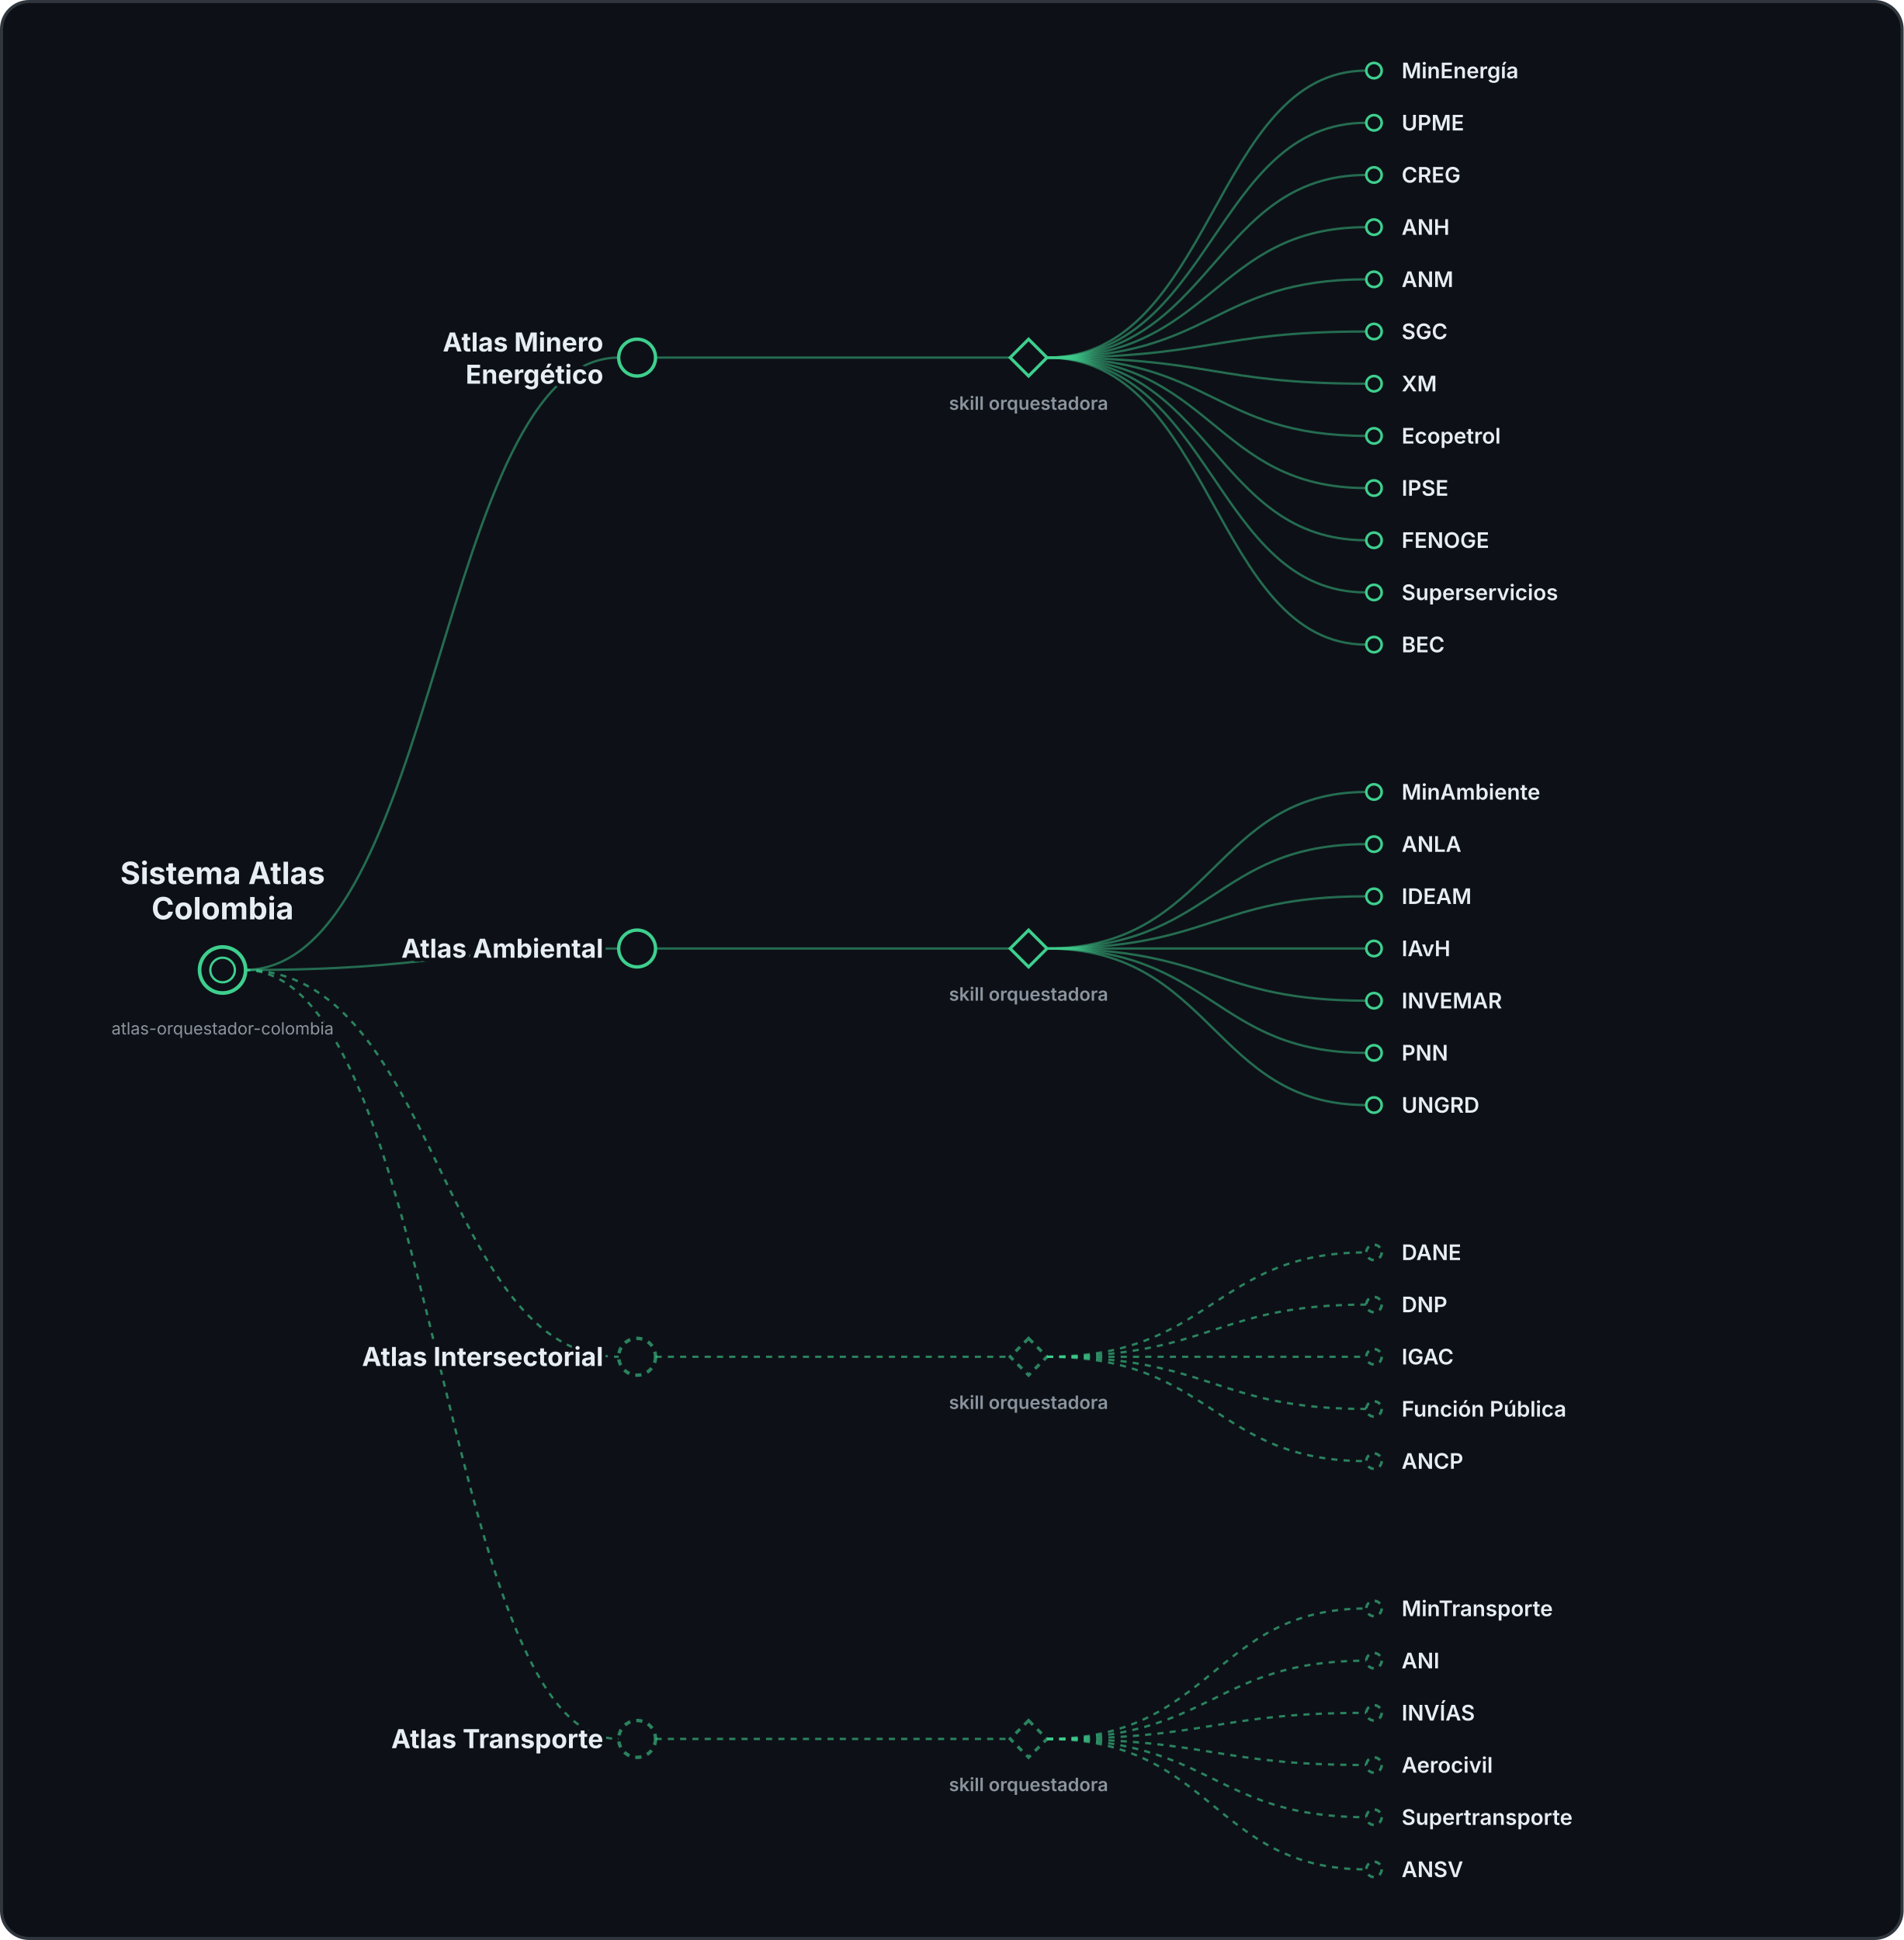
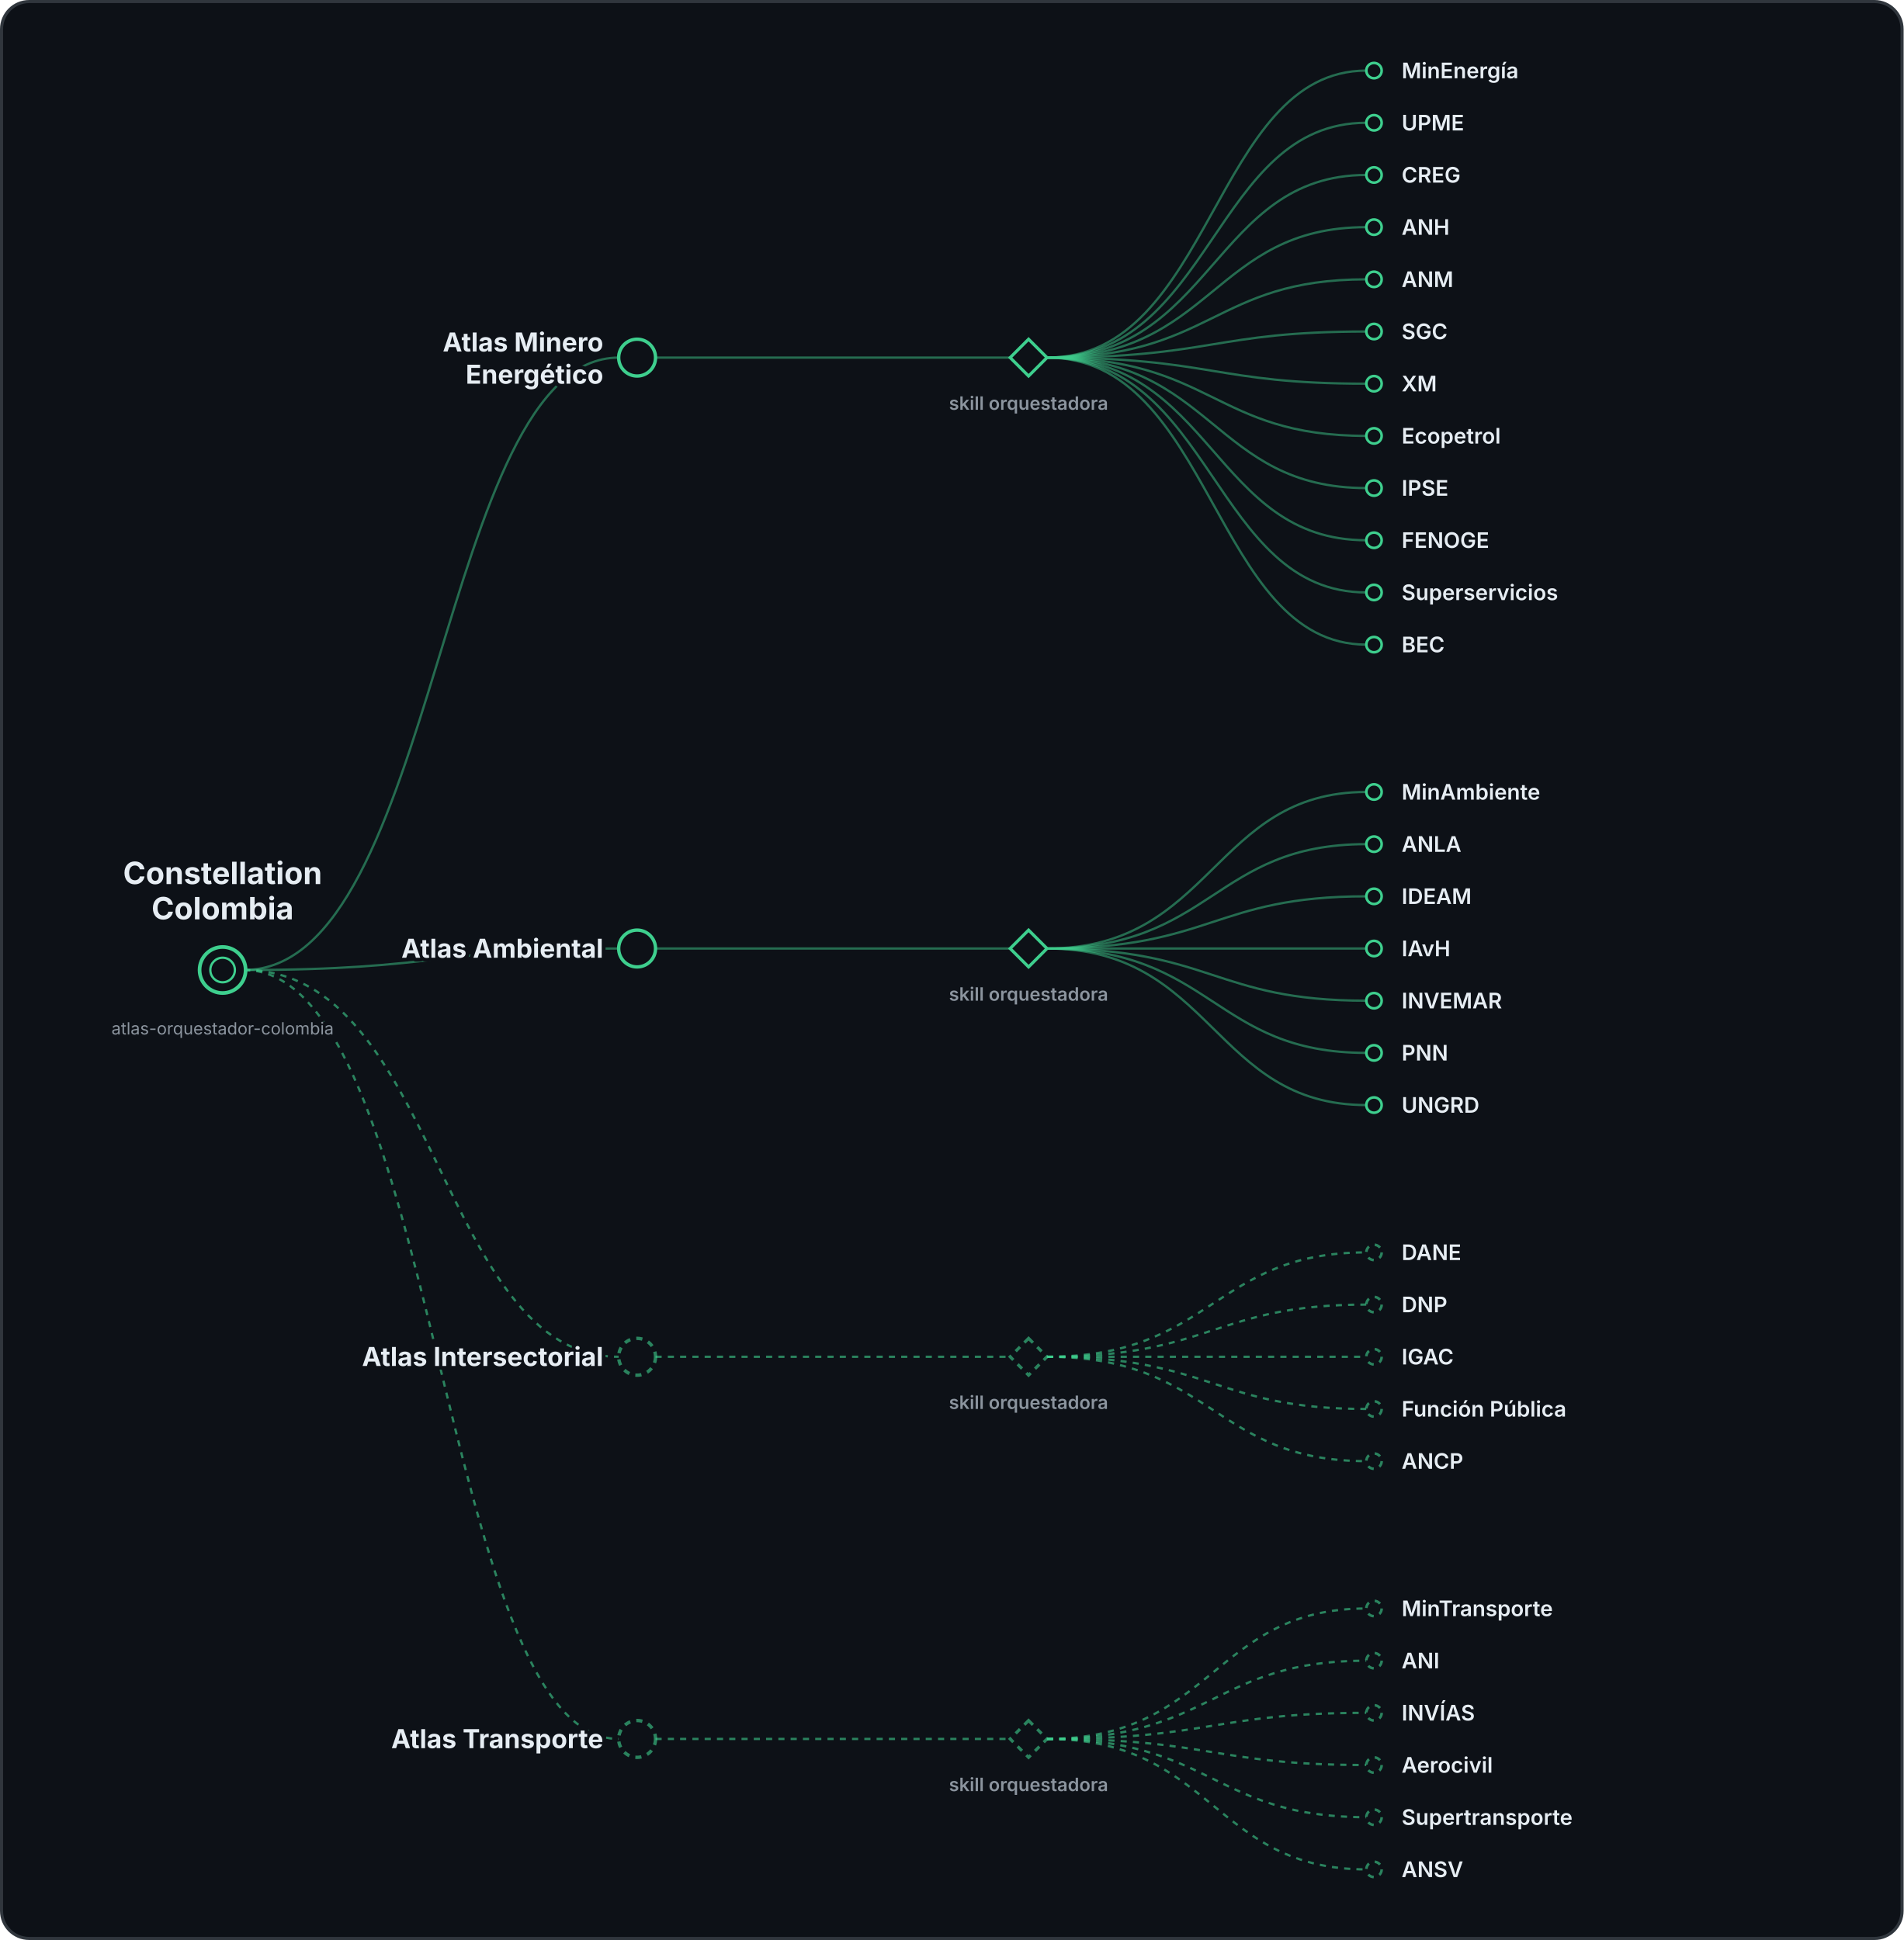
<svg xmlns="http://www.w3.org/2000/svg" viewBox="0 0 1240 1264" role="img" aria-labelledby="titulo descripcion">
  <style>
  .fondo { fill: #0D1117; stroke: #30363D; stroke-width: 2; }
  text { font-family: Inter, system-ui, -apple-system, "Segoe UI", sans-serif; fill: #E6EDF3; paint-order: stroke; stroke: #0D1117; stroke-width: 5px; stroke-linejoin: round; }
  .conexion { fill: none; stroke: #3ECF8E; stroke-width: 1.5; opacity: .48; }
  .sistema circle, .atlas circle, .orquestadora polygon, .entidad circle { fill: #0D1117; stroke: #3ECF8E; }
  .sistema .exterior { stroke-width: 2.4; }
  .sistema .interior { stroke-width: 1.5; }
  .atlas circle { stroke-width: 2.2; }
  .orquestadora polygon { stroke-width: 2; }
  .entidad circle { stroke-width: 1.7; }
  /* Lo que sigue en construcción se dibuja punteado: la rama existe, sus
     skills todavía no. */
  .conexion.construccion, .construccion circle, .construccion polygon { stroke-dasharray: 4 4; opacity: .6; }
  .titulo { font-size: 20px; font-weight: 650; }
  .skill { font-size: 11px; fill: #8B949E; }
  .entidad text { font-size: 14px; font-weight: 560; }
  .etiqueta-atlas { font-size: 17px; font-weight: 650; text-anchor: end; }
  .etiqueta-orq { font-size: 12px; font-weight: 600; text-anchor: middle; fill: #8B949E; }
</style>
  <rect class="fondo" x="1" y="1" width="1238" height="1262" rx="18" />
  <path d="M 159 632 C 285.88 632, 285.88 233, 403 233" class="conexion" />
  <path d="M 427 233 H 658" class="conexion" />
  <path d="M 682 233 C 790.16 233, 790.16 46, 890 46" class="conexion" />
  <path d="M 682 233 C 790.16 233, 790.16 80, 890 80" class="conexion" />
  <path d="M 682 233 C 790.16 233, 790.16 114, 890 114" class="conexion" />
  <path d="M 682 233 C 790.16 233, 790.16 148, 890 148" class="conexion" />
  <path d="M 682 233 C 790.16 233, 790.16 182, 890 182" class="conexion" />
  <path d="M 682 233 C 790.16 233, 790.16 216, 890 216" class="conexion" />
  <path d="M 682 233 C 790.16 233, 790.16 250, 890 250" class="conexion" />
  <path d="M 682 233 C 790.16 233, 790.16 284, 890 284" class="conexion" />
  <path d="M 682 233 C 790.16 233, 790.16 318, 890 318" class="conexion" />
  <path d="M 682 233 C 790.16 233, 790.16 352, 890 352" class="conexion" />
  <path d="M 682 233 C 790.16 233, 790.16 386, 890 386" class="conexion" />
  <path d="M 682 233 C 790.16 233, 790.16 420, 890 420" class="conexion" />
  <path d="M 159 632 C 285.88 632, 285.88 618, 403 618" class="conexion" />
  <path d="M 427 618 H 658" class="conexion" />
  <path d="M 682 618 C 790.16 618, 790.16 516, 890 516" class="conexion" />
  <path d="M 682 618 C 790.16 618, 790.16 550, 890 550" class="conexion" />
  <path d="M 682 618 C 790.16 618, 790.16 584, 890 584" class="conexion" />
  <path d="M 682 618 C 790.16 618, 790.16 618, 890 618" class="conexion" />
  <path d="M 682 618 C 790.16 618, 790.16 652, 890 652" class="conexion" />
  <path d="M 682 618 C 790.16 618, 790.16 686, 890 686" class="conexion" />
  <path d="M 682 618 C 790.16 618, 790.16 720, 890 720" class="conexion" />
  <path d="M 159 632 C 285.88 632, 285.88 884, 403 884" class="conexion construccion" />
  <path d="M 427 884 H 658" class="conexion construccion" />
  <path d="M 682 884 C 790.16 884, 790.16 816, 890 816" class="conexion construccion" />
  <path d="M 682 884 C 790.16 884, 790.16 850, 890 850" class="conexion construccion" />
  <path d="M 682 884 C 790.16 884, 790.16 884, 890 884" class="conexion construccion" />
  <path d="M 682 884 C 790.16 884, 790.16 918, 890 918" class="conexion construccion" />
  <path d="M 682 884 C 790.16 884, 790.16 952, 890 952" class="conexion construccion" />
  <path d="M 159 632 C 285.88 632, 285.88 1133, 403 1133" class="conexion construccion" />
  <path d="M 427 1133 H 658" class="conexion construccion" />
  <path d="M 682 1133 C 790.16 1133, 790.16 1048, 890 1048" class="conexion construccion" />
  <path d="M 682 1133 C 790.16 1133, 790.16 1082, 890 1082" class="conexion construccion" />
  <path d="M 682 1133 C 790.16 1133, 790.16 1116, 890 1116" class="conexion construccion" />
  <path d="M 682 1133 C 790.16 1133, 790.16 1150, 890 1150" class="conexion construccion" />
  <path d="M 682 1133 C 790.16 1133, 790.16 1184, 890 1184" class="conexion construccion" />
  <path d="M 682 1133 C 790.16 1133, 790.16 1218, 890 1218" class="conexion construccion" />
  <g class="nodo sistema">
    <circle class="exterior" cx="145" cy="632" r="15" />
    <circle class="interior" cx="145" cy="632" r="8" />
-     <text x="145" y="576" class="titulo" text-anchor="middle">Sistema Atlas</text>
+     <text x="145" y="576" class="titulo" text-anchor="middle">Constellation</text>
    <text x="145" y="599" class="titulo" text-anchor="middle">Colombia</text>
    <text x="145" y="674" class="skill" text-anchor="middle">atlas-orquestador-colombia</text>
  </g>
  <g class="nodo atlas">
    <circle cx="415" cy="233" r="12" />
    <text x="393" y="229" class="etiqueta-atlas">Atlas Minero</text>
    <text x="393" y="250" class="etiqueta-atlas">Energético</text>
  </g>
  <g class="nodo atlas">
    <circle cx="415" cy="618" r="12" />
    <text x="393" y="624" class="etiqueta-atlas">Atlas Ambiental</text>
  </g>
  <g class="nodo atlas construccion">
    <circle cx="415" cy="884" r="12" />
    <text x="393" y="890" class="etiqueta-atlas">Atlas Intersectorial</text>
  </g>
  <g class="nodo atlas construccion">
    <circle cx="415" cy="1133" r="12" />
    <text x="393" y="1139" class="etiqueta-atlas">Atlas Transporte</text>
  </g>
  <g class="nodo orquestadora">
    <polygon points="670,221 682,233 670,245 658,233" />
    <text x="670" y="267" class="etiqueta-orq">skill orquestadora</text>
  </g>
  <g class="nodo orquestadora">
    <polygon points="670,606 682,618 670,630 658,618" />
    <text x="670" y="652" class="etiqueta-orq">skill orquestadora</text>
  </g>
  <g class="nodo orquestadora construccion">
    <polygon points="670,872 682,884 670,896 658,884" />
    <text x="670" y="918" class="etiqueta-orq">skill orquestadora</text>
  </g>
  <g class="nodo orquestadora construccion">
    <polygon points="670,1121 682,1133 670,1145 658,1133" />
    <text x="670" y="1167" class="etiqueta-orq">skill orquestadora</text>
  </g>
  <g class="nodo entidad">
    <circle cx="895" cy="46" r="5" />
    <text x="913" y="51">MinEnergía</text>
  </g>
  <g class="nodo entidad">
    <circle cx="895" cy="80" r="5" />
    <text x="913" y="85">UPME</text>
  </g>
  <g class="nodo entidad">
    <circle cx="895" cy="114" r="5" />
    <text x="913" y="119">CREG</text>
  </g>
  <g class="nodo entidad">
    <circle cx="895" cy="148" r="5" />
    <text x="913" y="153">ANH</text>
  </g>
  <g class="nodo entidad">
    <circle cx="895" cy="182" r="5" />
    <text x="913" y="187">ANM</text>
  </g>
  <g class="nodo entidad">
    <circle cx="895" cy="216" r="5" />
    <text x="913" y="221">SGC</text>
  </g>
  <g class="nodo entidad">
    <circle cx="895" cy="250" r="5" />
    <text x="913" y="255">XM</text>
  </g>
  <g class="nodo entidad">
    <circle cx="895" cy="284" r="5" />
    <text x="913" y="289">Ecopetrol</text>
  </g>
  <g class="nodo entidad">
    <circle cx="895" cy="318" r="5" />
    <text x="913" y="323">IPSE</text>
  </g>
  <g class="nodo entidad">
    <circle cx="895" cy="352" r="5" />
    <text x="913" y="357">FENOGE</text>
  </g>
  <g class="nodo entidad">
    <circle cx="895" cy="386" r="5" />
    <text x="913" y="391">Superservicios</text>
  </g>
  <g class="nodo entidad">
    <circle cx="895" cy="420" r="5" />
    <text x="913" y="425">BEC</text>
  </g>
  <g class="nodo entidad">
    <circle cx="895" cy="516" r="5" />
    <text x="913" y="521">MinAmbiente</text>
  </g>
  <g class="nodo entidad">
    <circle cx="895" cy="550" r="5" />
    <text x="913" y="555">ANLA</text>
  </g>
  <g class="nodo entidad">
    <circle cx="895" cy="584" r="5" />
    <text x="913" y="589">IDEAM</text>
  </g>
  <g class="nodo entidad">
    <circle cx="895" cy="618" r="5" />
    <text x="913" y="623">IAvH</text>
  </g>
  <g class="nodo entidad">
    <circle cx="895" cy="652" r="5" />
    <text x="913" y="657">INVEMAR</text>
  </g>
  <g class="nodo entidad">
    <circle cx="895" cy="686" r="5" />
    <text x="913" y="691">PNN</text>
  </g>
  <g class="nodo entidad">
    <circle cx="895" cy="720" r="5" />
    <text x="913" y="725">UNGRD</text>
  </g>
  <g class="nodo entidad construccion">
    <circle cx="895" cy="816" r="5" />
    <text x="913" y="821">DANE</text>
  </g>
  <g class="nodo entidad construccion">
    <circle cx="895" cy="850" r="5" />
    <text x="913" y="855">DNP</text>
  </g>
  <g class="nodo entidad construccion">
    <circle cx="895" cy="884" r="5" />
    <text x="913" y="889">IGAC</text>
  </g>
  <g class="nodo entidad construccion">
    <circle cx="895" cy="918" r="5" />
    <text x="913" y="923">Función Pública</text>
  </g>
  <g class="nodo entidad construccion">
    <circle cx="895" cy="952" r="5" />
    <text x="913" y="957">ANCP</text>
  </g>
  <g class="nodo entidad construccion">
    <circle cx="895" cy="1048" r="5" />
    <text x="913" y="1053">MinTransporte</text>
  </g>
  <g class="nodo entidad construccion">
    <circle cx="895" cy="1082" r="5" />
    <text x="913" y="1087">ANI</text>
  </g>
  <g class="nodo entidad construccion">
    <circle cx="895" cy="1116" r="5" />
    <text x="913" y="1121">INVÍAS</text>
  </g>
  <g class="nodo entidad construccion">
    <circle cx="895" cy="1150" r="5" />
    <text x="913" y="1155">Aerocivil</text>
  </g>
  <g class="nodo entidad construccion">
    <circle cx="895" cy="1184" r="5" />
    <text x="913" y="1189">Supertransporte</text>
  </g>
  <g class="nodo entidad construccion">
    <circle cx="895" cy="1218" r="5" />
    <text x="913" y="1223">ANSV</text>
  </g>
</svg>
